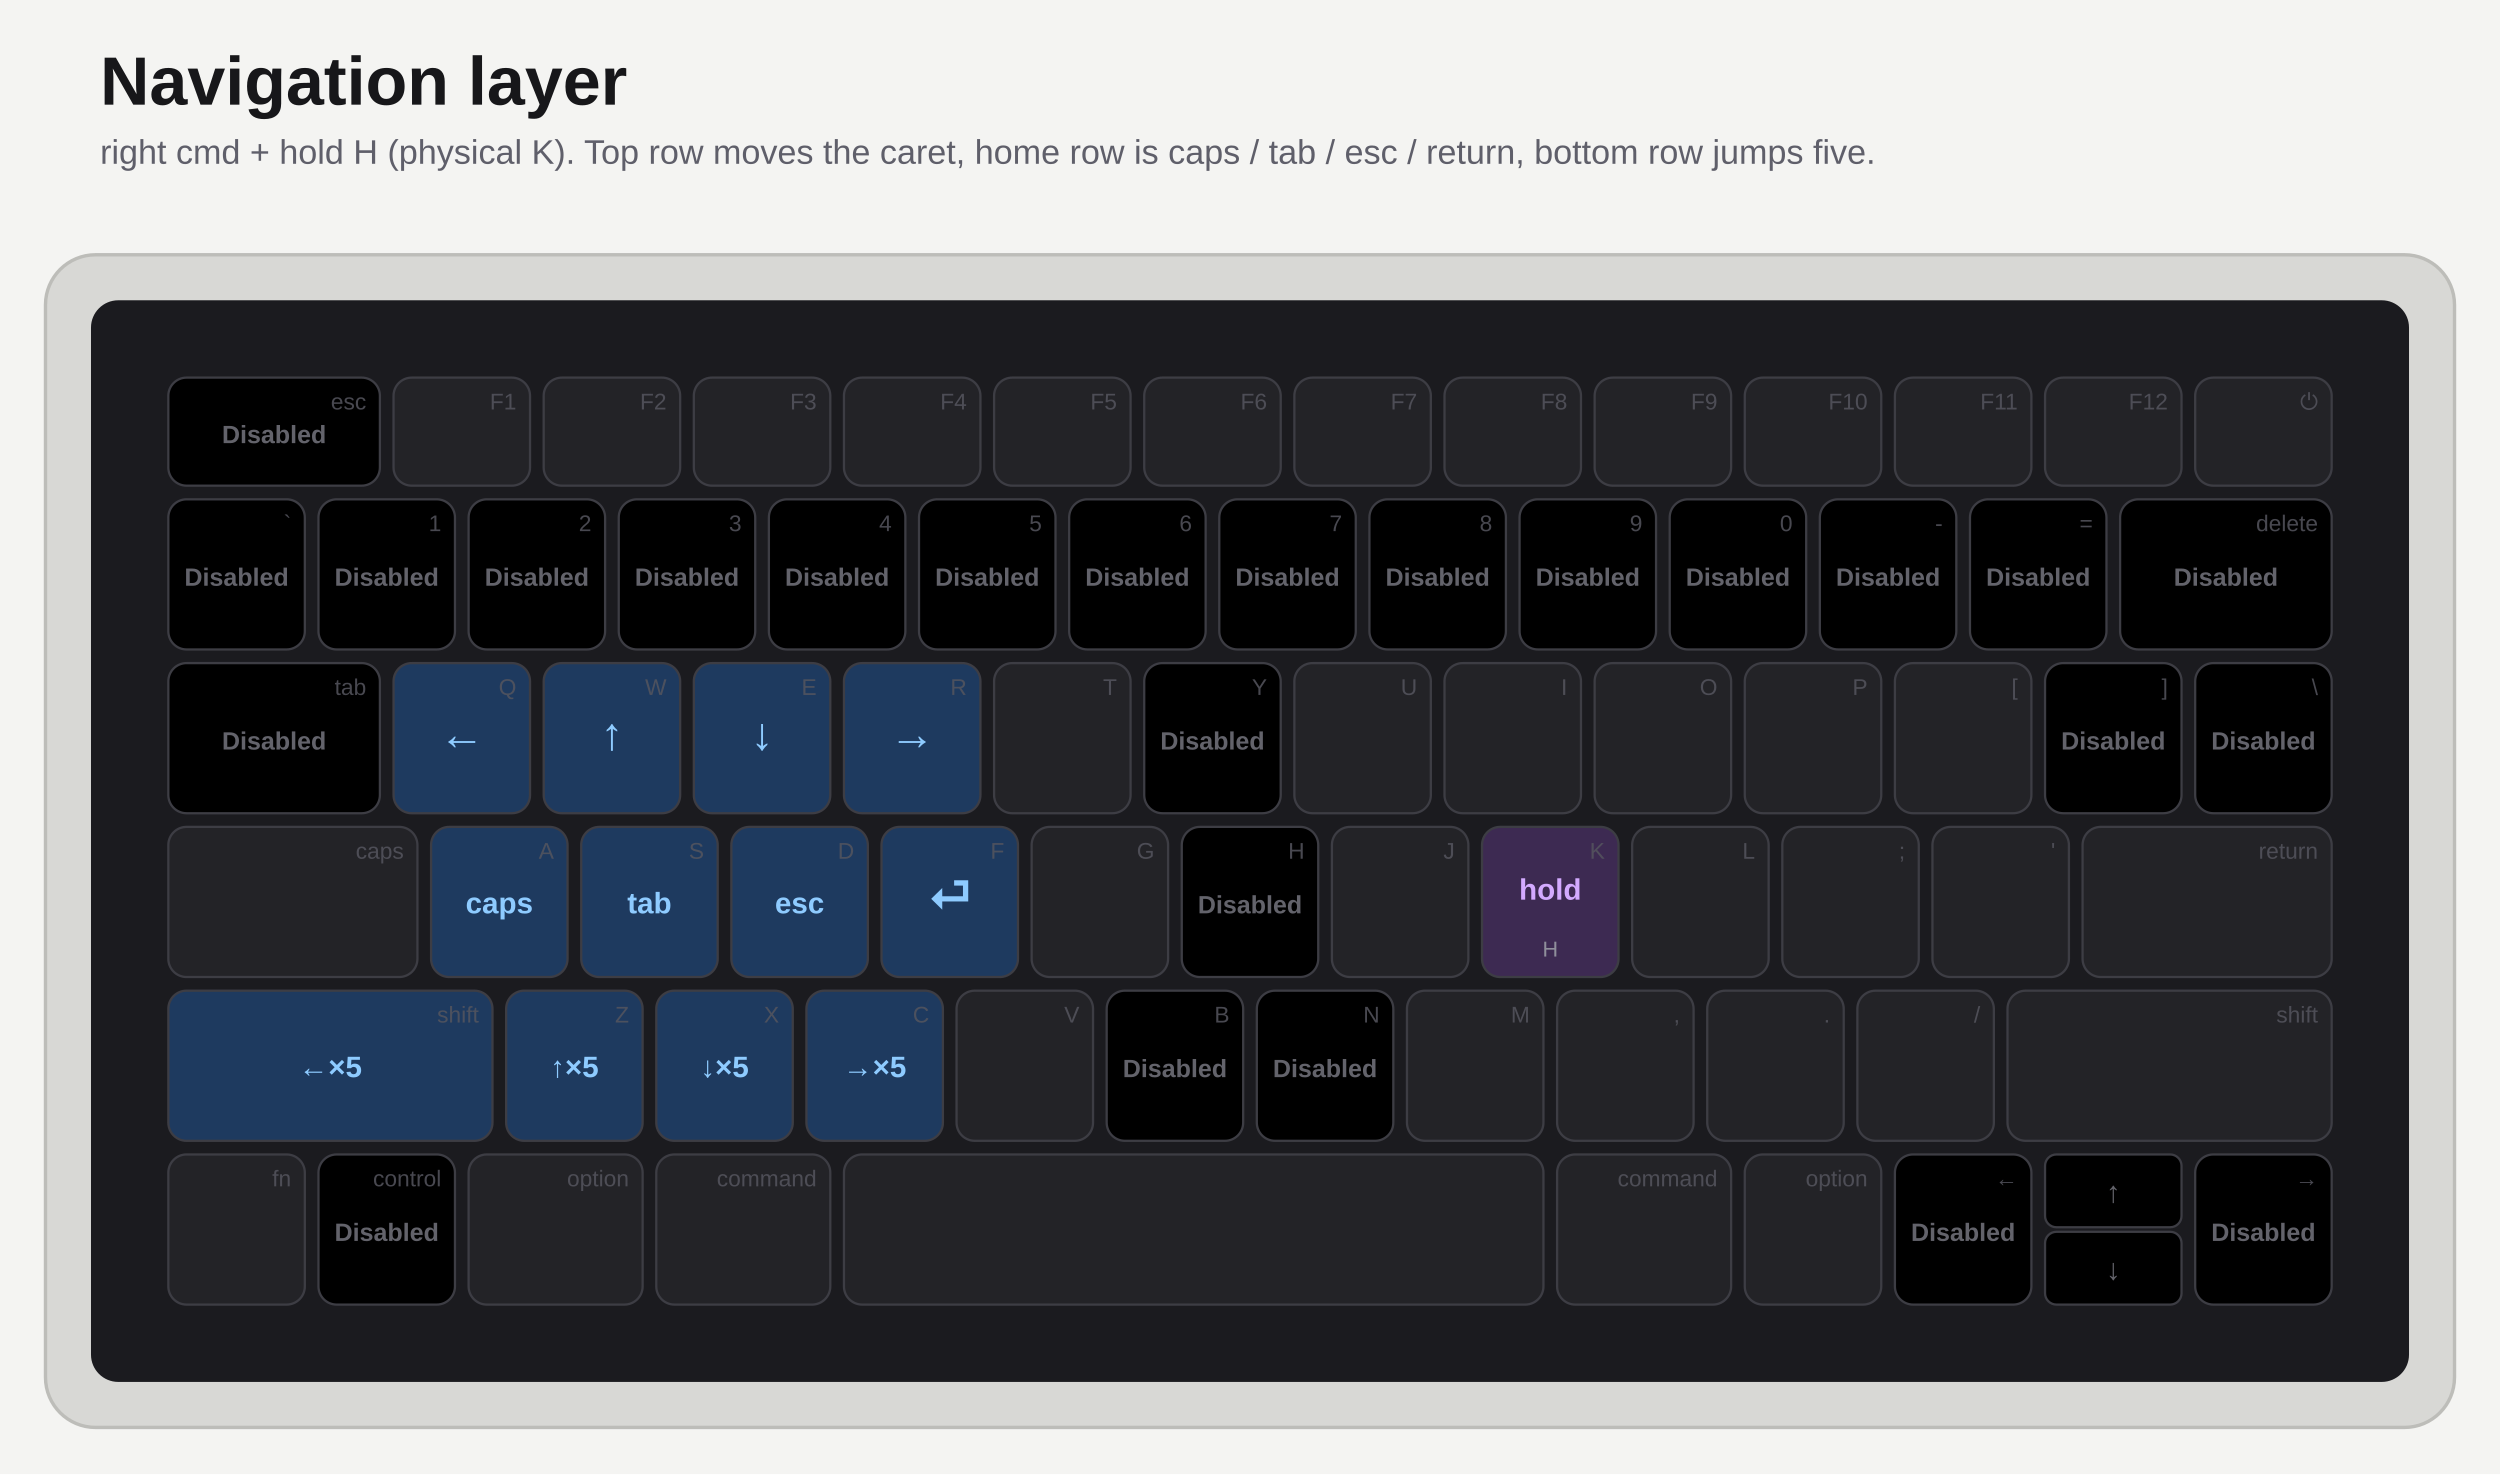
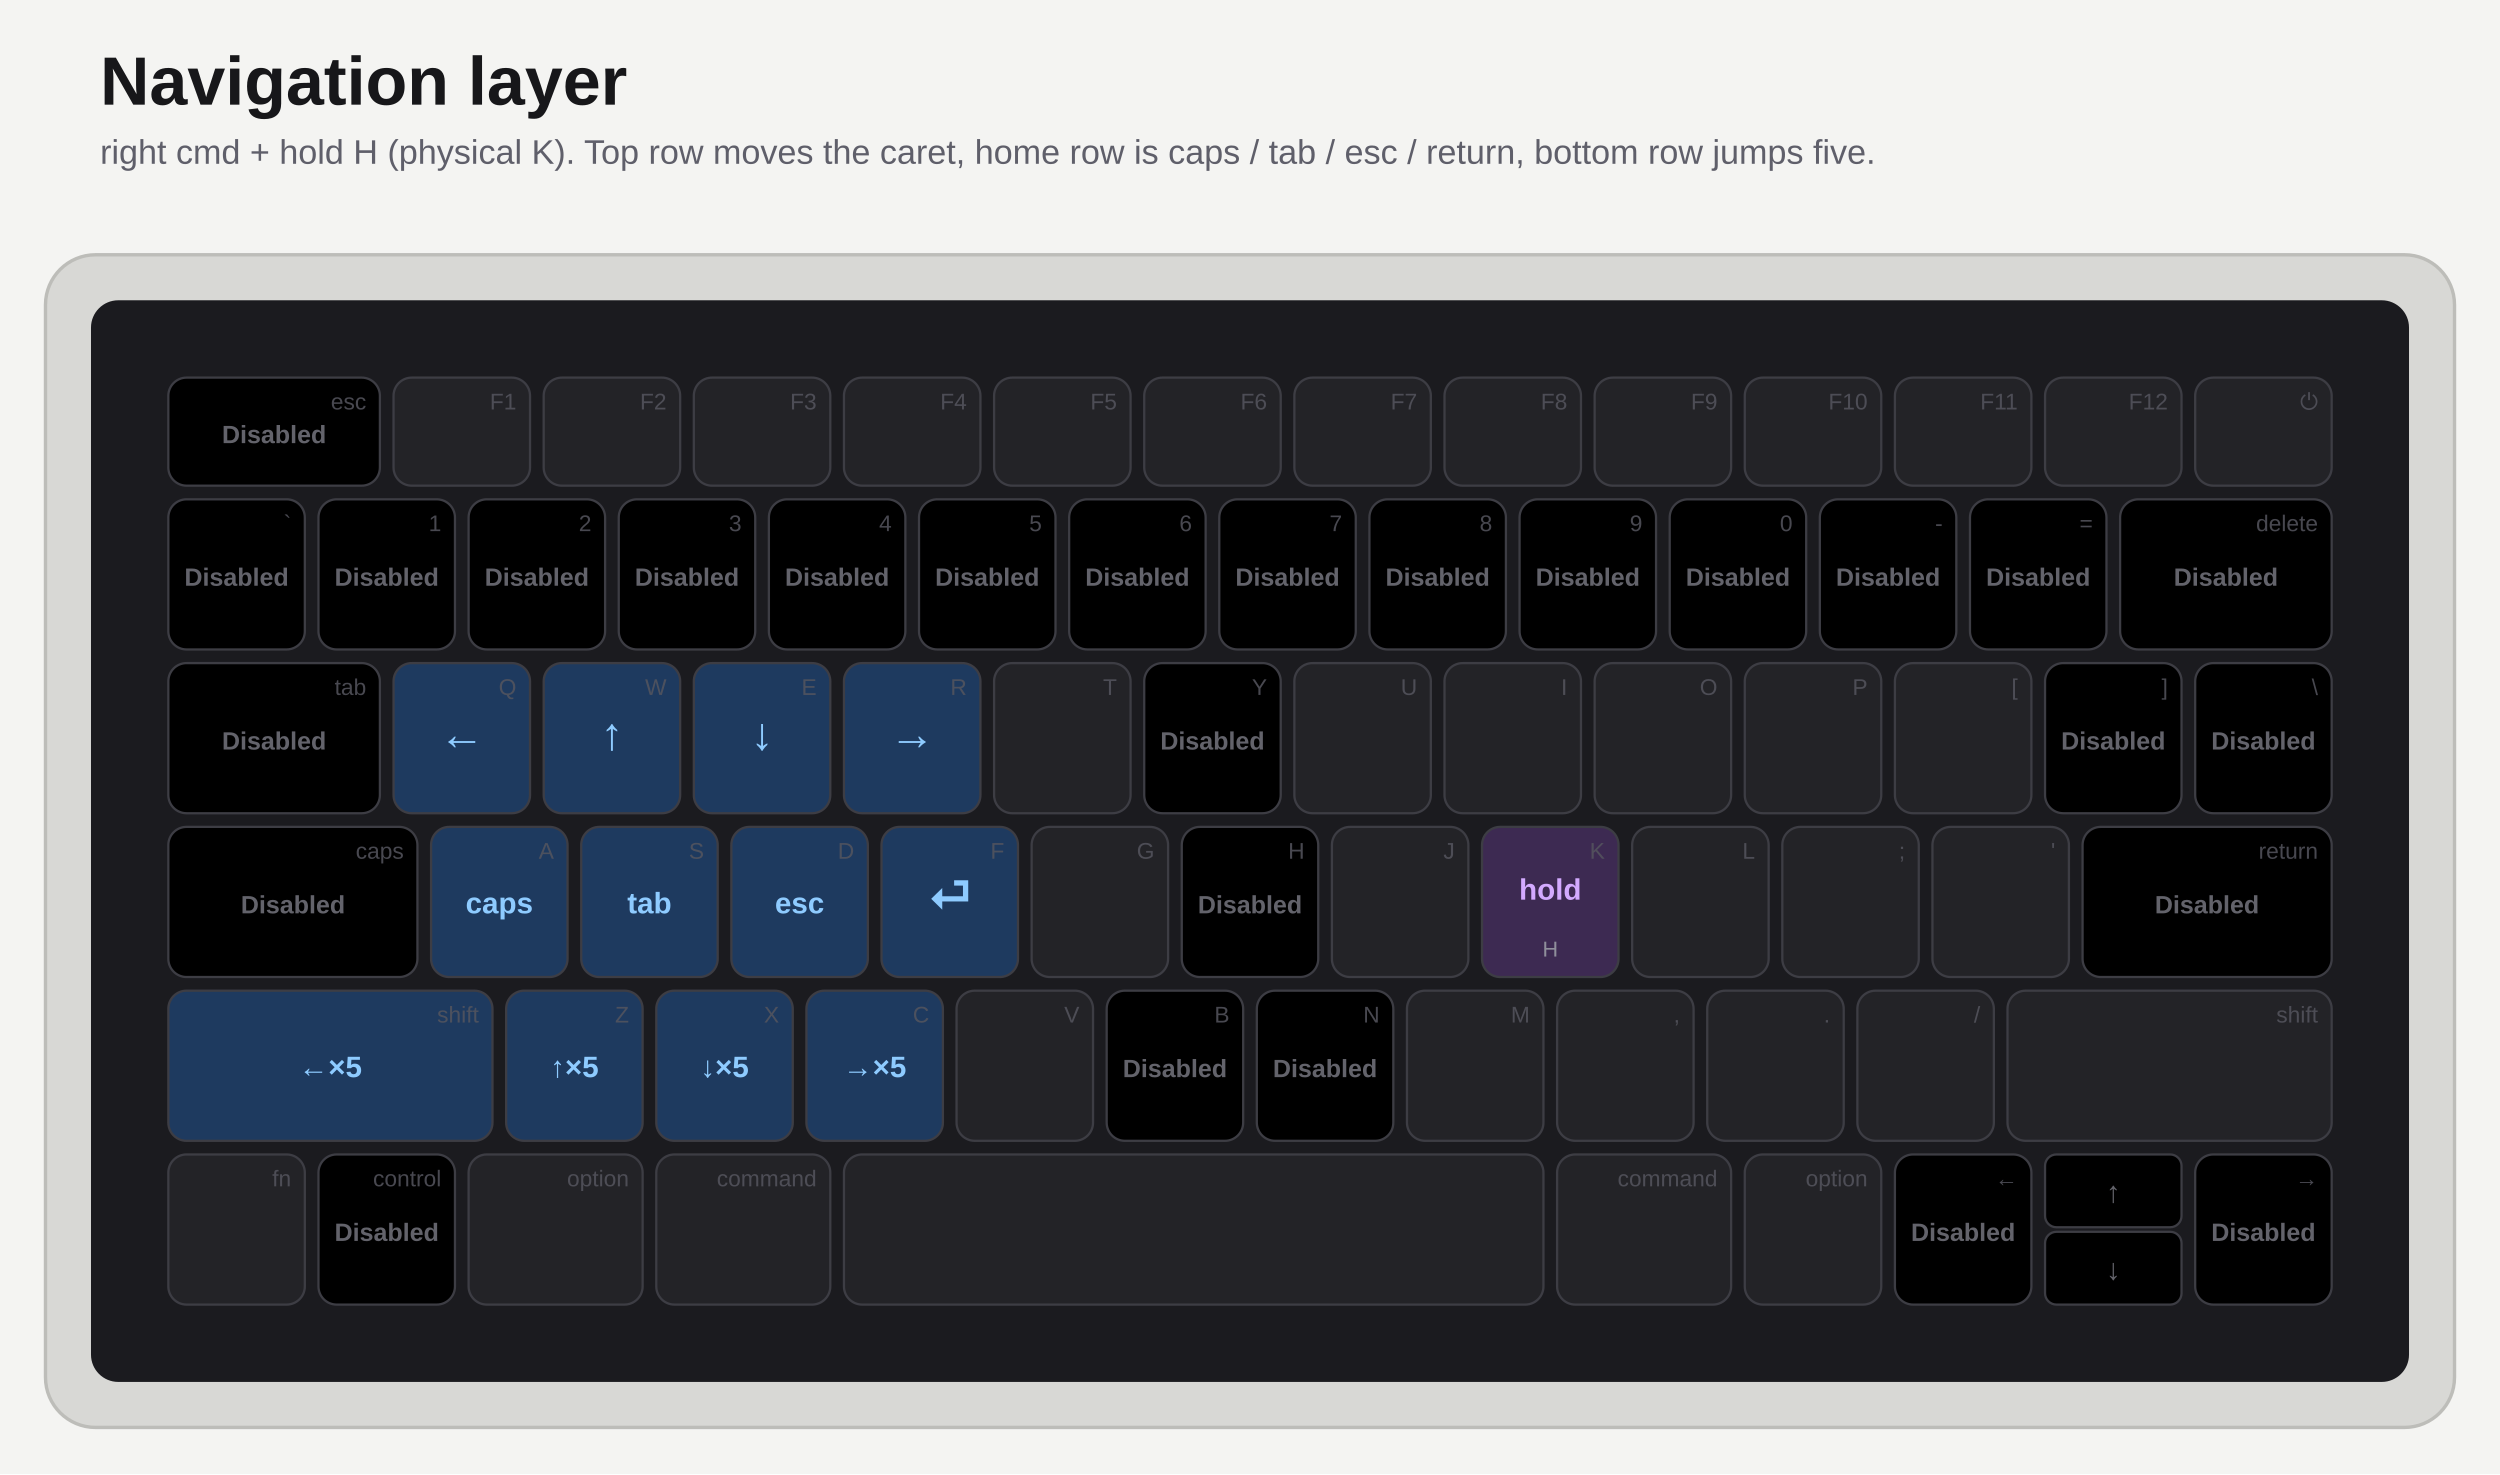
<svg xmlns="http://www.w3.org/2000/svg" width="1099" height="648" viewBox="0 0 1099 648" role="img" aria-label="Navigation layer layer of the splitmac">
  <rect width="1099" height="648" fill="#f4f4f2" />
  <text x="44.0" y="46.0" fill="#17171a" font-size="30" font-weight="700" text-anchor="start" opacity="1.0" font-family="-apple-system, BlinkMacSystemFont, 'SF Pro Text', 'Helvetica Neue', Arial, sans-serif">Navigation layer</text>
  <text x="44.0" y="72.0" fill="#5f5f6a" font-size="15" font-weight="400" text-anchor="start" opacity="1.0" font-family="-apple-system, BlinkMacSystemFont, 'SF Pro Text', 'Helvetica Neue', Arial, sans-serif">right cmd + hold H (physical K). Top row moves the caret, home row is caps / tab / esc / return, bottom row jumps five.</text>
  <rect x="20.0" y="112.0" width="1059.0" height="515.5" rx="22" fill="#d8d8d5" stroke="#bdbdb9" stroke-width="1.5" />
  <rect x="40.0" y="132.0" width="1019.0" height="475.5" rx="12" fill="#1b1b1f" />
  <rect x="74.0" y="166.0" width="93.0" height="47.5" rx="8" fill="#000000" stroke="#3d3d44" stroke-width="1" />
  <text x="161.0" y="180.0" fill="#55555e" font-size="10" font-weight="500" text-anchor="end" opacity="0.85" font-family="-apple-system, BlinkMacSystemFont, 'SF Pro Text', 'Helvetica Neue', Arial, sans-serif">esc</text>
  <text x="120.5" y="194.8" fill="#63636b" font-size="11" font-weight="600" text-anchor="middle" opacity="1.0" font-family="-apple-system, BlinkMacSystemFont, 'SF Pro Text', 'Helvetica Neue', Arial, sans-serif">Disabled</text>
  <rect x="173.0" y="166.0" width="60.0" height="47.5" rx="8" fill="#232327" stroke="#3d3d44" stroke-width="1" />
  <text x="227.0" y="180.0" fill="#55555e" font-size="10" font-weight="500" text-anchor="end" opacity="0.85" font-family="-apple-system, BlinkMacSystemFont, 'SF Pro Text', 'Helvetica Neue', Arial, sans-serif">F1</text>
  <rect x="239.0" y="166.0" width="60.0" height="47.5" rx="8" fill="#232327" stroke="#3d3d44" stroke-width="1" />
  <text x="293.0" y="180.0" fill="#55555e" font-size="10" font-weight="500" text-anchor="end" opacity="0.85" font-family="-apple-system, BlinkMacSystemFont, 'SF Pro Text', 'Helvetica Neue', Arial, sans-serif">F2</text>
  <rect x="305.0" y="166.0" width="60.0" height="47.5" rx="8" fill="#232327" stroke="#3d3d44" stroke-width="1" />
  <text x="359.0" y="180.0" fill="#55555e" font-size="10" font-weight="500" text-anchor="end" opacity="0.85" font-family="-apple-system, BlinkMacSystemFont, 'SF Pro Text', 'Helvetica Neue', Arial, sans-serif">F3</text>
  <rect x="371.0" y="166.0" width="60.0" height="47.5" rx="8" fill="#232327" stroke="#3d3d44" stroke-width="1" />
  <text x="425.0" y="180.0" fill="#55555e" font-size="10" font-weight="500" text-anchor="end" opacity="0.85" font-family="-apple-system, BlinkMacSystemFont, 'SF Pro Text', 'Helvetica Neue', Arial, sans-serif">F4</text>
  <rect x="437.0" y="166.0" width="60.0" height="47.5" rx="8" fill="#232327" stroke="#3d3d44" stroke-width="1" />
  <text x="491.0" y="180.0" fill="#55555e" font-size="10" font-weight="500" text-anchor="end" opacity="0.85" font-family="-apple-system, BlinkMacSystemFont, 'SF Pro Text', 'Helvetica Neue', Arial, sans-serif">F5</text>
  <rect x="503.0" y="166.0" width="60.0" height="47.5" rx="8" fill="#232327" stroke="#3d3d44" stroke-width="1" />
  <text x="557.0" y="180.0" fill="#55555e" font-size="10" font-weight="500" text-anchor="end" opacity="0.85" font-family="-apple-system, BlinkMacSystemFont, 'SF Pro Text', 'Helvetica Neue', Arial, sans-serif">F6</text>
  <rect x="569.0" y="166.0" width="60.0" height="47.5" rx="8" fill="#232327" stroke="#3d3d44" stroke-width="1" />
  <text x="623.0" y="180.0" fill="#55555e" font-size="10" font-weight="500" text-anchor="end" opacity="0.85" font-family="-apple-system, BlinkMacSystemFont, 'SF Pro Text', 'Helvetica Neue', Arial, sans-serif">F7</text>
  <rect x="635.0" y="166.0" width="60.0" height="47.5" rx="8" fill="#232327" stroke="#3d3d44" stroke-width="1" />
  <text x="689.0" y="180.0" fill="#55555e" font-size="10" font-weight="500" text-anchor="end" opacity="0.85" font-family="-apple-system, BlinkMacSystemFont, 'SF Pro Text', 'Helvetica Neue', Arial, sans-serif">F8</text>
  <rect x="701.0" y="166.0" width="60.0" height="47.5" rx="8" fill="#232327" stroke="#3d3d44" stroke-width="1" />
  <text x="755.0" y="180.0" fill="#55555e" font-size="10" font-weight="500" text-anchor="end" opacity="0.85" font-family="-apple-system, BlinkMacSystemFont, 'SF Pro Text', 'Helvetica Neue', Arial, sans-serif">F9</text>
  <rect x="767.0" y="166.0" width="60.0" height="47.5" rx="8" fill="#232327" stroke="#3d3d44" stroke-width="1" />
  <text x="821.0" y="180.0" fill="#55555e" font-size="10" font-weight="500" text-anchor="end" opacity="0.85" font-family="-apple-system, BlinkMacSystemFont, 'SF Pro Text', 'Helvetica Neue', Arial, sans-serif">F10</text>
  <rect x="833.0" y="166.0" width="60.0" height="47.5" rx="8" fill="#232327" stroke="#3d3d44" stroke-width="1" />
  <text x="887.0" y="180.0" fill="#55555e" font-size="10" font-weight="500" text-anchor="end" opacity="0.85" font-family="-apple-system, BlinkMacSystemFont, 'SF Pro Text', 'Helvetica Neue', Arial, sans-serif">F11</text>
  <rect x="899.0" y="166.0" width="60.0" height="47.5" rx="8" fill="#232327" stroke="#3d3d44" stroke-width="1" />
  <text x="953.0" y="180.0" fill="#55555e" font-size="10" font-weight="500" text-anchor="end" opacity="0.85" font-family="-apple-system, BlinkMacSystemFont, 'SF Pro Text', 'Helvetica Neue', Arial, sans-serif">F12</text>
  <rect x="965.0" y="166.0" width="60.0" height="47.5" rx="8" fill="#232327" stroke="#3d3d44" stroke-width="1" />
  <text x="1019.0" y="180.0" fill="#55555e" font-size="10" font-weight="500" text-anchor="end" opacity="0.85" font-family="-apple-system, BlinkMacSystemFont, 'SF Pro Text', 'Helvetica Neue', Arial, sans-serif">⏻</text>
  <rect x="74.0" y="219.5" width="60.0" height="66.0" rx="8" fill="#000000" stroke="#3d3d44" stroke-width="1" />
  <text x="128.0" y="233.5" fill="#55555e" font-size="10" font-weight="500" text-anchor="end" opacity="0.85" font-family="-apple-system, BlinkMacSystemFont, 'SF Pro Text', 'Helvetica Neue', Arial, sans-serif">`</text>
  <text x="104.0" y="257.5" fill="#63636b" font-size="11" font-weight="600" text-anchor="middle" opacity="1.0" font-family="-apple-system, BlinkMacSystemFont, 'SF Pro Text', 'Helvetica Neue', Arial, sans-serif">Disabled</text>
  <rect x="140.0" y="219.5" width="60.0" height="66.0" rx="8" fill="#000000" stroke="#3d3d44" stroke-width="1" />
  <text x="194.0" y="233.5" fill="#55555e" font-size="10" font-weight="500" text-anchor="end" opacity="0.85" font-family="-apple-system, BlinkMacSystemFont, 'SF Pro Text', 'Helvetica Neue', Arial, sans-serif">1</text>
  <text x="170.0" y="257.5" fill="#63636b" font-size="11" font-weight="600" text-anchor="middle" opacity="1.0" font-family="-apple-system, BlinkMacSystemFont, 'SF Pro Text', 'Helvetica Neue', Arial, sans-serif">Disabled</text>
  <rect x="206.0" y="219.5" width="60.0" height="66.0" rx="8" fill="#000000" stroke="#3d3d44" stroke-width="1" />
  <text x="260.0" y="233.5" fill="#55555e" font-size="10" font-weight="500" text-anchor="end" opacity="0.85" font-family="-apple-system, BlinkMacSystemFont, 'SF Pro Text', 'Helvetica Neue', Arial, sans-serif">2</text>
  <text x="236.0" y="257.5" fill="#63636b" font-size="11" font-weight="600" text-anchor="middle" opacity="1.0" font-family="-apple-system, BlinkMacSystemFont, 'SF Pro Text', 'Helvetica Neue', Arial, sans-serif">Disabled</text>
  <rect x="272.0" y="219.5" width="60.0" height="66.0" rx="8" fill="#000000" stroke="#3d3d44" stroke-width="1" />
  <text x="326.0" y="233.5" fill="#55555e" font-size="10" font-weight="500" text-anchor="end" opacity="0.85" font-family="-apple-system, BlinkMacSystemFont, 'SF Pro Text', 'Helvetica Neue', Arial, sans-serif">3</text>
  <text x="302.0" y="257.5" fill="#63636b" font-size="11" font-weight="600" text-anchor="middle" opacity="1.0" font-family="-apple-system, BlinkMacSystemFont, 'SF Pro Text', 'Helvetica Neue', Arial, sans-serif">Disabled</text>
  <rect x="338.0" y="219.5" width="60.0" height="66.0" rx="8" fill="#000000" stroke="#3d3d44" stroke-width="1" />
  <text x="392.0" y="233.5" fill="#55555e" font-size="10" font-weight="500" text-anchor="end" opacity="0.85" font-family="-apple-system, BlinkMacSystemFont, 'SF Pro Text', 'Helvetica Neue', Arial, sans-serif">4</text>
  <text x="368.0" y="257.5" fill="#63636b" font-size="11" font-weight="600" text-anchor="middle" opacity="1.0" font-family="-apple-system, BlinkMacSystemFont, 'SF Pro Text', 'Helvetica Neue', Arial, sans-serif">Disabled</text>
  <rect x="404.0" y="219.5" width="60.0" height="66.0" rx="8" fill="#000000" stroke="#3d3d44" stroke-width="1" />
  <text x="458.0" y="233.5" fill="#55555e" font-size="10" font-weight="500" text-anchor="end" opacity="0.85" font-family="-apple-system, BlinkMacSystemFont, 'SF Pro Text', 'Helvetica Neue', Arial, sans-serif">5</text>
  <text x="434.0" y="257.5" fill="#63636b" font-size="11" font-weight="600" text-anchor="middle" opacity="1.0" font-family="-apple-system, BlinkMacSystemFont, 'SF Pro Text', 'Helvetica Neue', Arial, sans-serif">Disabled</text>
  <rect x="470.0" y="219.5" width="60.0" height="66.0" rx="8" fill="#000000" stroke="#3d3d44" stroke-width="1" />
  <text x="524.0" y="233.5" fill="#55555e" font-size="10" font-weight="500" text-anchor="end" opacity="0.85" font-family="-apple-system, BlinkMacSystemFont, 'SF Pro Text', 'Helvetica Neue', Arial, sans-serif">6</text>
  <text x="500.0" y="257.5" fill="#63636b" font-size="11" font-weight="600" text-anchor="middle" opacity="1.0" font-family="-apple-system, BlinkMacSystemFont, 'SF Pro Text', 'Helvetica Neue', Arial, sans-serif">Disabled</text>
  <rect x="536.0" y="219.5" width="60.0" height="66.0" rx="8" fill="#000000" stroke="#3d3d44" stroke-width="1" />
  <text x="590.0" y="233.5" fill="#55555e" font-size="10" font-weight="500" text-anchor="end" opacity="0.85" font-family="-apple-system, BlinkMacSystemFont, 'SF Pro Text', 'Helvetica Neue', Arial, sans-serif">7</text>
  <text x="566.0" y="257.5" fill="#63636b" font-size="11" font-weight="600" text-anchor="middle" opacity="1.0" font-family="-apple-system, BlinkMacSystemFont, 'SF Pro Text', 'Helvetica Neue', Arial, sans-serif">Disabled</text>
  <rect x="602.0" y="219.5" width="60.0" height="66.0" rx="8" fill="#000000" stroke="#3d3d44" stroke-width="1" />
  <text x="656.0" y="233.5" fill="#55555e" font-size="10" font-weight="500" text-anchor="end" opacity="0.85" font-family="-apple-system, BlinkMacSystemFont, 'SF Pro Text', 'Helvetica Neue', Arial, sans-serif">8</text>
  <text x="632.0" y="257.5" fill="#63636b" font-size="11" font-weight="600" text-anchor="middle" opacity="1.0" font-family="-apple-system, BlinkMacSystemFont, 'SF Pro Text', 'Helvetica Neue', Arial, sans-serif">Disabled</text>
  <rect x="668.0" y="219.5" width="60.0" height="66.0" rx="8" fill="#000000" stroke="#3d3d44" stroke-width="1" />
  <text x="722.0" y="233.5" fill="#55555e" font-size="10" font-weight="500" text-anchor="end" opacity="0.85" font-family="-apple-system, BlinkMacSystemFont, 'SF Pro Text', 'Helvetica Neue', Arial, sans-serif">9</text>
  <text x="698.0" y="257.5" fill="#63636b" font-size="11" font-weight="600" text-anchor="middle" opacity="1.0" font-family="-apple-system, BlinkMacSystemFont, 'SF Pro Text', 'Helvetica Neue', Arial, sans-serif">Disabled</text>
  <rect x="734.0" y="219.5" width="60.0" height="66.0" rx="8" fill="#000000" stroke="#3d3d44" stroke-width="1" />
  <text x="788.0" y="233.5" fill="#55555e" font-size="10" font-weight="500" text-anchor="end" opacity="0.85" font-family="-apple-system, BlinkMacSystemFont, 'SF Pro Text', 'Helvetica Neue', Arial, sans-serif">0</text>
  <text x="764.0" y="257.5" fill="#63636b" font-size="11" font-weight="600" text-anchor="middle" opacity="1.0" font-family="-apple-system, BlinkMacSystemFont, 'SF Pro Text', 'Helvetica Neue', Arial, sans-serif">Disabled</text>
  <rect x="800.0" y="219.5" width="60.0" height="66.0" rx="8" fill="#000000" stroke="#3d3d44" stroke-width="1" />
  <text x="854.0" y="233.5" fill="#55555e" font-size="10" font-weight="500" text-anchor="end" opacity="0.85" font-family="-apple-system, BlinkMacSystemFont, 'SF Pro Text', 'Helvetica Neue', Arial, sans-serif">-</text>
  <text x="830.0" y="257.5" fill="#63636b" font-size="11" font-weight="600" text-anchor="middle" opacity="1.0" font-family="-apple-system, BlinkMacSystemFont, 'SF Pro Text', 'Helvetica Neue', Arial, sans-serif">Disabled</text>
  <rect x="866.0" y="219.5" width="60.0" height="66.0" rx="8" fill="#000000" stroke="#3d3d44" stroke-width="1" />
  <text x="920.0" y="233.5" fill="#55555e" font-size="10" font-weight="500" text-anchor="end" opacity="0.85" font-family="-apple-system, BlinkMacSystemFont, 'SF Pro Text', 'Helvetica Neue', Arial, sans-serif">=</text>
  <text x="896.0" y="257.5" fill="#63636b" font-size="11" font-weight="600" text-anchor="middle" opacity="1.0" font-family="-apple-system, BlinkMacSystemFont, 'SF Pro Text', 'Helvetica Neue', Arial, sans-serif">Disabled</text>
  <rect x="932.0" y="219.5" width="93.0" height="66.0" rx="8" fill="#000000" stroke="#3d3d44" stroke-width="1" />
  <text x="1019.0" y="233.5" fill="#55555e" font-size="10" font-weight="500" text-anchor="end" opacity="0.85" font-family="-apple-system, BlinkMacSystemFont, 'SF Pro Text', 'Helvetica Neue', Arial, sans-serif">delete</text>
  <text x="978.5" y="257.5" fill="#63636b" font-size="11" font-weight="600" text-anchor="middle" opacity="1.0" font-family="-apple-system, BlinkMacSystemFont, 'SF Pro Text', 'Helvetica Neue', Arial, sans-serif">Disabled</text>
  <rect x="74.0" y="291.5" width="93.0" height="66.0" rx="8" fill="#000000" stroke="#3d3d44" stroke-width="1" />
  <text x="161.0" y="305.5" fill="#55555e" font-size="10" font-weight="500" text-anchor="end" opacity="0.85" font-family="-apple-system, BlinkMacSystemFont, 'SF Pro Text', 'Helvetica Neue', Arial, sans-serif">tab</text>
  <text x="120.5" y="329.5" fill="#63636b" font-size="11" font-weight="600" text-anchor="middle" opacity="1.0" font-family="-apple-system, BlinkMacSystemFont, 'SF Pro Text', 'Helvetica Neue', Arial, sans-serif">Disabled</text>
  <rect x="173.0" y="291.5" width="60.0" height="66.0" rx="8" fill="#1e3a5f" stroke="#3d3d44" stroke-width="1" />
  <text x="227.0" y="305.5" fill="#55555e" font-size="10" font-weight="500" text-anchor="end" opacity="0.85" font-family="-apple-system, BlinkMacSystemFont, 'SF Pro Text', 'Helvetica Neue', Arial, sans-serif">Q</text>
  <text x="203.0" y="329.5" fill="#8ecbff" font-size="20" font-weight="700" text-anchor="middle" opacity="1.0" font-family="-apple-system, BlinkMacSystemFont, 'SF Pro Text', 'Helvetica Neue', Arial, sans-serif">←</text>
  <rect x="239.0" y="291.5" width="60.0" height="66.0" rx="8" fill="#1e3a5f" stroke="#3d3d44" stroke-width="1" />
  <text x="293.0" y="305.5" fill="#55555e" font-size="10" font-weight="500" text-anchor="end" opacity="0.85" font-family="-apple-system, BlinkMacSystemFont, 'SF Pro Text', 'Helvetica Neue', Arial, sans-serif">W</text>
  <text x="269.0" y="329.5" fill="#8ecbff" font-size="20" font-weight="700" text-anchor="middle" opacity="1.0" font-family="-apple-system, BlinkMacSystemFont, 'SF Pro Text', 'Helvetica Neue', Arial, sans-serif">↑</text>
  <rect x="305.0" y="291.5" width="60.0" height="66.0" rx="8" fill="#1e3a5f" stroke="#3d3d44" stroke-width="1" />
  <text x="359.0" y="305.5" fill="#55555e" font-size="10" font-weight="500" text-anchor="end" opacity="0.85" font-family="-apple-system, BlinkMacSystemFont, 'SF Pro Text', 'Helvetica Neue', Arial, sans-serif">E</text>
  <text x="335.0" y="329.5" fill="#8ecbff" font-size="20" font-weight="700" text-anchor="middle" opacity="1.0" font-family="-apple-system, BlinkMacSystemFont, 'SF Pro Text', 'Helvetica Neue', Arial, sans-serif">↓</text>
  <rect x="371.0" y="291.5" width="60.0" height="66.0" rx="8" fill="#1e3a5f" stroke="#3d3d44" stroke-width="1" />
  <text x="425.0" y="305.5" fill="#55555e" font-size="10" font-weight="500" text-anchor="end" opacity="0.85" font-family="-apple-system, BlinkMacSystemFont, 'SF Pro Text', 'Helvetica Neue', Arial, sans-serif">R</text>
  <text x="401.0" y="329.5" fill="#8ecbff" font-size="20" font-weight="700" text-anchor="middle" opacity="1.0" font-family="-apple-system, BlinkMacSystemFont, 'SF Pro Text', 'Helvetica Neue', Arial, sans-serif">→</text>
  <rect x="437.0" y="291.5" width="60.0" height="66.0" rx="8" fill="#232327" stroke="#3d3d44" stroke-width="1" />
  <text x="491.0" y="305.5" fill="#55555e" font-size="10" font-weight="500" text-anchor="end" opacity="0.85" font-family="-apple-system, BlinkMacSystemFont, 'SF Pro Text', 'Helvetica Neue', Arial, sans-serif">T</text>
  <rect x="503.0" y="291.5" width="60.0" height="66.0" rx="8" fill="#000000" stroke="#3d3d44" stroke-width="1" />
  <text x="557.0" y="305.5" fill="#55555e" font-size="10" font-weight="500" text-anchor="end" opacity="0.85" font-family="-apple-system, BlinkMacSystemFont, 'SF Pro Text', 'Helvetica Neue', Arial, sans-serif">Y</text>
  <text x="533.0" y="329.5" fill="#63636b" font-size="11" font-weight="600" text-anchor="middle" opacity="1.0" font-family="-apple-system, BlinkMacSystemFont, 'SF Pro Text', 'Helvetica Neue', Arial, sans-serif">Disabled</text>
  <rect x="569.0" y="291.5" width="60.0" height="66.0" rx="8" fill="#232327" stroke="#3d3d44" stroke-width="1" />
  <text x="623.0" y="305.5" fill="#55555e" font-size="10" font-weight="500" text-anchor="end" opacity="0.85" font-family="-apple-system, BlinkMacSystemFont, 'SF Pro Text', 'Helvetica Neue', Arial, sans-serif">U</text>
  <rect x="635.0" y="291.5" width="60.0" height="66.0" rx="8" fill="#232327" stroke="#3d3d44" stroke-width="1" />
  <text x="689.0" y="305.5" fill="#55555e" font-size="10" font-weight="500" text-anchor="end" opacity="0.85" font-family="-apple-system, BlinkMacSystemFont, 'SF Pro Text', 'Helvetica Neue', Arial, sans-serif">I</text>
  <rect x="701.0" y="291.5" width="60.0" height="66.0" rx="8" fill="#232327" stroke="#3d3d44" stroke-width="1" />
  <text x="755.0" y="305.5" fill="#55555e" font-size="10" font-weight="500" text-anchor="end" opacity="0.85" font-family="-apple-system, BlinkMacSystemFont, 'SF Pro Text', 'Helvetica Neue', Arial, sans-serif">O</text>
  <rect x="767.0" y="291.5" width="60.0" height="66.0" rx="8" fill="#232327" stroke="#3d3d44" stroke-width="1" />
  <text x="821.0" y="305.5" fill="#55555e" font-size="10" font-weight="500" text-anchor="end" opacity="0.85" font-family="-apple-system, BlinkMacSystemFont, 'SF Pro Text', 'Helvetica Neue', Arial, sans-serif">P</text>
  <rect x="833.0" y="291.5" width="60.0" height="66.0" rx="8" fill="#232327" stroke="#3d3d44" stroke-width="1" />
  <text x="887.0" y="305.5" fill="#55555e" font-size="10" font-weight="500" text-anchor="end" opacity="0.85" font-family="-apple-system, BlinkMacSystemFont, 'SF Pro Text', 'Helvetica Neue', Arial, sans-serif">[</text>
  <rect x="899.0" y="291.5" width="60.0" height="66.0" rx="8" fill="#000000" stroke="#3d3d44" stroke-width="1" />
  <text x="953.0" y="305.5" fill="#55555e" font-size="10" font-weight="500" text-anchor="end" opacity="0.85" font-family="-apple-system, BlinkMacSystemFont, 'SF Pro Text', 'Helvetica Neue', Arial, sans-serif">]</text>
  <text x="929.0" y="329.5" fill="#63636b" font-size="11" font-weight="600" text-anchor="middle" opacity="1.0" font-family="-apple-system, BlinkMacSystemFont, 'SF Pro Text', 'Helvetica Neue', Arial, sans-serif">Disabled</text>
  <rect x="965.0" y="291.5" width="60.0" height="66.0" rx="8" fill="#000000" stroke="#3d3d44" stroke-width="1" />
  <text x="1019.0" y="305.5" fill="#55555e" font-size="10" font-weight="500" text-anchor="end" opacity="0.85" font-family="-apple-system, BlinkMacSystemFont, 'SF Pro Text', 'Helvetica Neue', Arial, sans-serif">\</text>
  <text x="995.0" y="329.5" fill="#63636b" font-size="11" font-weight="600" text-anchor="middle" opacity="1.0" font-family="-apple-system, BlinkMacSystemFont, 'SF Pro Text', 'Helvetica Neue', Arial, sans-serif">Disabled</text>
-   <rect x="74.0" y="363.5" width="109.5" height="66.0" rx="8" fill="#232327" stroke="#3d3d44" stroke-width="1" />
+   <rect x="74.0" y="363.5" width="109.5" height="66.0" rx="8" fill="#000000" stroke="#3d3d44" stroke-width="1" />
  <text x="177.5" y="377.5" fill="#55555e" font-size="10" font-weight="500" text-anchor="end" opacity="0.85" font-family="-apple-system, BlinkMacSystemFont, 'SF Pro Text', 'Helvetica Neue', Arial, sans-serif">caps</text>
+   <text x="128.8" y="401.5" fill="#63636b" font-size="11" font-weight="600" text-anchor="middle" opacity="1.0" font-family="-apple-system, BlinkMacSystemFont, 'SF Pro Text', 'Helvetica Neue', Arial, sans-serif">Disabled</text>
  <rect x="189.5" y="363.5" width="60.0" height="66.0" rx="8" fill="#1e3a5f" stroke="#3d3d44" stroke-width="1" />
  <text x="243.5" y="377.5" fill="#55555e" font-size="10" font-weight="500" text-anchor="end" opacity="0.85" font-family="-apple-system, BlinkMacSystemFont, 'SF Pro Text', 'Helvetica Neue', Arial, sans-serif">A</text>
  <text x="219.5" y="401.5" fill="#8ecbff" font-size="13" font-weight="600" text-anchor="middle" opacity="1.0" font-family="-apple-system, BlinkMacSystemFont, 'SF Pro Text', 'Helvetica Neue', Arial, sans-serif">caps</text>
  <rect x="255.5" y="363.5" width="60.0" height="66.0" rx="8" fill="#1e3a5f" stroke="#3d3d44" stroke-width="1" />
  <text x="309.5" y="377.5" fill="#55555e" font-size="10" font-weight="500" text-anchor="end" opacity="0.85" font-family="-apple-system, BlinkMacSystemFont, 'SF Pro Text', 'Helvetica Neue', Arial, sans-serif">S</text>
  <text x="285.5" y="401.5" fill="#8ecbff" font-size="13" font-weight="600" text-anchor="middle" opacity="1.0" font-family="-apple-system, BlinkMacSystemFont, 'SF Pro Text', 'Helvetica Neue', Arial, sans-serif">tab</text>
  <rect x="321.5" y="363.5" width="60.0" height="66.0" rx="8" fill="#1e3a5f" stroke="#3d3d44" stroke-width="1" />
  <text x="375.5" y="377.5" fill="#55555e" font-size="10" font-weight="500" text-anchor="end" opacity="0.85" font-family="-apple-system, BlinkMacSystemFont, 'SF Pro Text', 'Helvetica Neue', Arial, sans-serif">D</text>
  <text x="351.5" y="401.5" fill="#8ecbff" font-size="13" font-weight="600" text-anchor="middle" opacity="1.0" font-family="-apple-system, BlinkMacSystemFont, 'SF Pro Text', 'Helvetica Neue', Arial, sans-serif">esc</text>
  <rect x="387.5" y="363.5" width="60.0" height="66.0" rx="8" fill="#1e3a5f" stroke="#3d3d44" stroke-width="1" />
  <text x="441.5" y="377.5" fill="#55555e" font-size="10" font-weight="500" text-anchor="end" opacity="0.85" font-family="-apple-system, BlinkMacSystemFont, 'SF Pro Text', 'Helvetica Neue', Arial, sans-serif">F</text>
  <text x="417.5" y="401.5" fill="#8ecbff" font-size="20" font-weight="700" text-anchor="middle" opacity="1.0" font-family="-apple-system, BlinkMacSystemFont, 'SF Pro Text', 'Helvetica Neue', Arial, sans-serif">⏎</text>
  <rect x="453.5" y="363.5" width="60.0" height="66.0" rx="8" fill="#232327" stroke="#3d3d44" stroke-width="1" />
  <text x="507.5" y="377.5" fill="#55555e" font-size="10" font-weight="500" text-anchor="end" opacity="0.85" font-family="-apple-system, BlinkMacSystemFont, 'SF Pro Text', 'Helvetica Neue', Arial, sans-serif">G</text>
  <rect x="519.5" y="363.5" width="60.0" height="66.0" rx="8" fill="#000000" stroke="#3d3d44" stroke-width="1" />
  <text x="573.5" y="377.5" fill="#55555e" font-size="10" font-weight="500" text-anchor="end" opacity="0.85" font-family="-apple-system, BlinkMacSystemFont, 'SF Pro Text', 'Helvetica Neue', Arial, sans-serif">H</text>
  <text x="549.5" y="401.5" fill="#63636b" font-size="11" font-weight="600" text-anchor="middle" opacity="1.0" font-family="-apple-system, BlinkMacSystemFont, 'SF Pro Text', 'Helvetica Neue', Arial, sans-serif">Disabled</text>
  <rect x="585.5" y="363.5" width="60.0" height="66.0" rx="8" fill="#232327" stroke="#3d3d44" stroke-width="1" />
  <text x="639.5" y="377.5" fill="#55555e" font-size="10" font-weight="500" text-anchor="end" opacity="0.85" font-family="-apple-system, BlinkMacSystemFont, 'SF Pro Text', 'Helvetica Neue', Arial, sans-serif">J</text>
  <rect x="651.5" y="363.5" width="60.0" height="66.0" rx="8" fill="#3d2a52" stroke="#3d3d44" stroke-width="1" />
  <text x="705.5" y="377.5" fill="#55555e" font-size="10" font-weight="500" text-anchor="end" opacity="0.85" font-family="-apple-system, BlinkMacSystemFont, 'SF Pro Text', 'Helvetica Neue', Arial, sans-serif">K</text>
  <text x="681.5" y="395.5" fill="#d3aaff" font-size="13" font-weight="600" text-anchor="middle" opacity="1.0" font-family="-apple-system, BlinkMacSystemFont, 'SF Pro Text', 'Helvetica Neue', Arial, sans-serif">hold</text>
  <text x="681.5" y="420.5" fill="#8f8f9b" font-size="9.5" font-weight="500" text-anchor="middle" opacity="1.0" font-family="-apple-system, BlinkMacSystemFont, 'SF Pro Text', 'Helvetica Neue', Arial, sans-serif">H</text>
  <rect x="717.5" y="363.5" width="60.0" height="66.0" rx="8" fill="#232327" stroke="#3d3d44" stroke-width="1" />
  <text x="771.5" y="377.5" fill="#55555e" font-size="10" font-weight="500" text-anchor="end" opacity="0.85" font-family="-apple-system, BlinkMacSystemFont, 'SF Pro Text', 'Helvetica Neue', Arial, sans-serif">L</text>
  <rect x="783.5" y="363.5" width="60.0" height="66.0" rx="8" fill="#232327" stroke="#3d3d44" stroke-width="1" />
  <text x="837.5" y="377.5" fill="#55555e" font-size="10" font-weight="500" text-anchor="end" opacity="0.85" font-family="-apple-system, BlinkMacSystemFont, 'SF Pro Text', 'Helvetica Neue', Arial, sans-serif">;</text>
  <rect x="849.5" y="363.5" width="60.0" height="66.0" rx="8" fill="#232327" stroke="#3d3d44" stroke-width="1" />
  <text x="903.5" y="377.5" fill="#55555e" font-size="10" font-weight="500" text-anchor="end" opacity="0.85" font-family="-apple-system, BlinkMacSystemFont, 'SF Pro Text', 'Helvetica Neue', Arial, sans-serif">'</text>
-   <rect x="915.5" y="363.5" width="109.5" height="66.0" rx="8" fill="#232327" stroke="#3d3d44" stroke-width="1" />
+   <rect x="915.5" y="363.5" width="109.5" height="66.0" rx="8" fill="#000000" stroke="#3d3d44" stroke-width="1" />
  <text x="1019.0" y="377.5" fill="#55555e" font-size="10" font-weight="500" text-anchor="end" opacity="0.85" font-family="-apple-system, BlinkMacSystemFont, 'SF Pro Text', 'Helvetica Neue', Arial, sans-serif">return</text>
+   <text x="970.2" y="401.5" fill="#63636b" font-size="11" font-weight="600" text-anchor="middle" opacity="1.0" font-family="-apple-system, BlinkMacSystemFont, 'SF Pro Text', 'Helvetica Neue', Arial, sans-serif">Disabled</text>
  <rect x="74.0" y="435.5" width="142.5" height="66.0" rx="8" fill="#1e3a5f" stroke="#3d3d44" stroke-width="1" />
  <text x="210.5" y="449.5" fill="#55555e" font-size="10" font-weight="500" text-anchor="end" opacity="0.85" font-family="-apple-system, BlinkMacSystemFont, 'SF Pro Text', 'Helvetica Neue', Arial, sans-serif">shift</text>
  <text x="145.2" y="473.5" fill="#8ecbff" font-size="13" font-weight="600" text-anchor="middle" opacity="1.0" font-family="-apple-system, BlinkMacSystemFont, 'SF Pro Text', 'Helvetica Neue', Arial, sans-serif">←×5</text>
  <rect x="222.5" y="435.5" width="60.0" height="66.0" rx="8" fill="#1e3a5f" stroke="#3d3d44" stroke-width="1" />
  <text x="276.5" y="449.5" fill="#55555e" font-size="10" font-weight="500" text-anchor="end" opacity="0.85" font-family="-apple-system, BlinkMacSystemFont, 'SF Pro Text', 'Helvetica Neue', Arial, sans-serif">Z</text>
  <text x="252.5" y="473.5" fill="#8ecbff" font-size="13" font-weight="600" text-anchor="middle" opacity="1.0" font-family="-apple-system, BlinkMacSystemFont, 'SF Pro Text', 'Helvetica Neue', Arial, sans-serif">↑×5</text>
  <rect x="288.5" y="435.5" width="60.0" height="66.0" rx="8" fill="#1e3a5f" stroke="#3d3d44" stroke-width="1" />
  <text x="342.5" y="449.5" fill="#55555e" font-size="10" font-weight="500" text-anchor="end" opacity="0.85" font-family="-apple-system, BlinkMacSystemFont, 'SF Pro Text', 'Helvetica Neue', Arial, sans-serif">X</text>
  <text x="318.5" y="473.5" fill="#8ecbff" font-size="13" font-weight="600" text-anchor="middle" opacity="1.0" font-family="-apple-system, BlinkMacSystemFont, 'SF Pro Text', 'Helvetica Neue', Arial, sans-serif">↓×5</text>
  <rect x="354.5" y="435.5" width="60.0" height="66.0" rx="8" fill="#1e3a5f" stroke="#3d3d44" stroke-width="1" />
  <text x="408.5" y="449.5" fill="#55555e" font-size="10" font-weight="500" text-anchor="end" opacity="0.85" font-family="-apple-system, BlinkMacSystemFont, 'SF Pro Text', 'Helvetica Neue', Arial, sans-serif">C</text>
  <text x="384.5" y="473.5" fill="#8ecbff" font-size="13" font-weight="600" text-anchor="middle" opacity="1.0" font-family="-apple-system, BlinkMacSystemFont, 'SF Pro Text', 'Helvetica Neue', Arial, sans-serif">→×5</text>
  <rect x="420.5" y="435.5" width="60.0" height="66.0" rx="8" fill="#232327" stroke="#3d3d44" stroke-width="1" />
  <text x="474.5" y="449.5" fill="#55555e" font-size="10" font-weight="500" text-anchor="end" opacity="0.85" font-family="-apple-system, BlinkMacSystemFont, 'SF Pro Text', 'Helvetica Neue', Arial, sans-serif">V</text>
  <rect x="486.5" y="435.5" width="60.0" height="66.0" rx="8" fill="#000000" stroke="#3d3d44" stroke-width="1" />
  <text x="540.5" y="449.5" fill="#55555e" font-size="10" font-weight="500" text-anchor="end" opacity="0.85" font-family="-apple-system, BlinkMacSystemFont, 'SF Pro Text', 'Helvetica Neue', Arial, sans-serif">B</text>
  <text x="516.5" y="473.5" fill="#63636b" font-size="11" font-weight="600" text-anchor="middle" opacity="1.0" font-family="-apple-system, BlinkMacSystemFont, 'SF Pro Text', 'Helvetica Neue', Arial, sans-serif">Disabled</text>
  <rect x="552.5" y="435.5" width="60.0" height="66.0" rx="8" fill="#000000" stroke="#3d3d44" stroke-width="1" />
  <text x="606.5" y="449.5" fill="#55555e" font-size="10" font-weight="500" text-anchor="end" opacity="0.85" font-family="-apple-system, BlinkMacSystemFont, 'SF Pro Text', 'Helvetica Neue', Arial, sans-serif">N</text>
  <text x="582.5" y="473.5" fill="#63636b" font-size="11" font-weight="600" text-anchor="middle" opacity="1.0" font-family="-apple-system, BlinkMacSystemFont, 'SF Pro Text', 'Helvetica Neue', Arial, sans-serif">Disabled</text>
  <rect x="618.5" y="435.5" width="60.0" height="66.0" rx="8" fill="#232327" stroke="#3d3d44" stroke-width="1" />
  <text x="672.5" y="449.5" fill="#55555e" font-size="10" font-weight="500" text-anchor="end" opacity="0.85" font-family="-apple-system, BlinkMacSystemFont, 'SF Pro Text', 'Helvetica Neue', Arial, sans-serif">M</text>
  <rect x="684.5" y="435.5" width="60.0" height="66.0" rx="8" fill="#232327" stroke="#3d3d44" stroke-width="1" />
  <text x="738.5" y="449.5" fill="#55555e" font-size="10" font-weight="500" text-anchor="end" opacity="0.85" font-family="-apple-system, BlinkMacSystemFont, 'SF Pro Text', 'Helvetica Neue', Arial, sans-serif">,</text>
  <rect x="750.5" y="435.5" width="60.0" height="66.0" rx="8" fill="#232327" stroke="#3d3d44" stroke-width="1" />
  <text x="804.5" y="449.5" fill="#55555e" font-size="10" font-weight="500" text-anchor="end" opacity="0.85" font-family="-apple-system, BlinkMacSystemFont, 'SF Pro Text', 'Helvetica Neue', Arial, sans-serif">.</text>
  <rect x="816.5" y="435.5" width="60.0" height="66.0" rx="8" fill="#232327" stroke="#3d3d44" stroke-width="1" />
  <text x="870.5" y="449.5" fill="#55555e" font-size="10" font-weight="500" text-anchor="end" opacity="0.85" font-family="-apple-system, BlinkMacSystemFont, 'SF Pro Text', 'Helvetica Neue', Arial, sans-serif">/</text>
  <rect x="882.5" y="435.5" width="142.5" height="66.0" rx="8" fill="#232327" stroke="#3d3d44" stroke-width="1" />
  <text x="1019.0" y="449.5" fill="#55555e" font-size="10" font-weight="500" text-anchor="end" opacity="0.85" font-family="-apple-system, BlinkMacSystemFont, 'SF Pro Text', 'Helvetica Neue', Arial, sans-serif">shift</text>
  <rect x="74.0" y="507.5" width="60.0" height="66.0" rx="8" fill="#232327" stroke="#3d3d44" stroke-width="1" />
  <text x="128.0" y="521.5" fill="#55555e" font-size="10" font-weight="500" text-anchor="end" opacity="0.85" font-family="-apple-system, BlinkMacSystemFont, 'SF Pro Text', 'Helvetica Neue', Arial, sans-serif">fn</text>
  <rect x="140.0" y="507.5" width="60.0" height="66.0" rx="8" fill="#000000" stroke="#3d3d44" stroke-width="1" />
  <text x="194.0" y="521.5" fill="#55555e" font-size="10" font-weight="500" text-anchor="end" opacity="0.85" font-family="-apple-system, BlinkMacSystemFont, 'SF Pro Text', 'Helvetica Neue', Arial, sans-serif">control</text>
  <text x="170.0" y="545.5" fill="#63636b" font-size="11" font-weight="600" text-anchor="middle" opacity="1.0" font-family="-apple-system, BlinkMacSystemFont, 'SF Pro Text', 'Helvetica Neue', Arial, sans-serif">Disabled</text>
  <rect x="206.0" y="507.5" width="76.5" height="66.0" rx="8" fill="#232327" stroke="#3d3d44" stroke-width="1" />
  <text x="276.5" y="521.5" fill="#55555e" font-size="10" font-weight="500" text-anchor="end" opacity="0.85" font-family="-apple-system, BlinkMacSystemFont, 'SF Pro Text', 'Helvetica Neue', Arial, sans-serif">option</text>
  <rect x="288.5" y="507.5" width="76.5" height="66.0" rx="8" fill="#232327" stroke="#3d3d44" stroke-width="1" />
  <text x="359.0" y="521.5" fill="#55555e" font-size="10" font-weight="500" text-anchor="end" opacity="0.85" font-family="-apple-system, BlinkMacSystemFont, 'SF Pro Text', 'Helvetica Neue', Arial, sans-serif">command</text>
  <rect x="371.0" y="507.5" width="307.5" height="66.0" rx="8" fill="#232327" stroke="#3d3d44" stroke-width="1" />
  <rect x="684.5" y="507.5" width="76.5" height="66.0" rx="8" fill="#232327" stroke="#3d3d44" stroke-width="1" />
  <text x="755.0" y="521.5" fill="#55555e" font-size="10" font-weight="500" text-anchor="end" opacity="0.85" font-family="-apple-system, BlinkMacSystemFont, 'SF Pro Text', 'Helvetica Neue', Arial, sans-serif">command</text>
  <rect x="767.0" y="507.5" width="60.0" height="66.0" rx="8" fill="#232327" stroke="#3d3d44" stroke-width="1" />
  <text x="821.0" y="521.5" fill="#55555e" font-size="10" font-weight="500" text-anchor="end" opacity="0.85" font-family="-apple-system, BlinkMacSystemFont, 'SF Pro Text', 'Helvetica Neue', Arial, sans-serif">option</text>
  <rect x="833.0" y="507.5" width="60.0" height="66.0" rx="8" fill="#000000" stroke="#3d3d44" stroke-width="1" />
  <text x="887.0" y="521.5" fill="#55555e" font-size="10" font-weight="500" text-anchor="end" opacity="0.85" font-family="-apple-system, BlinkMacSystemFont, 'SF Pro Text', 'Helvetica Neue', Arial, sans-serif">←</text>
  <text x="863.0" y="545.5" fill="#63636b" font-size="11" font-weight="600" text-anchor="middle" opacity="1.0" font-family="-apple-system, BlinkMacSystemFont, 'SF Pro Text', 'Helvetica Neue', Arial, sans-serif">Disabled</text>
  <rect x="899.0" y="507.5" width="60.0" height="32.0" rx="5" fill="#000000" stroke="#3d3d44" stroke-width="1" />
  <text x="929.0" y="528.5" fill="#63636b" font-size="13" font-weight="600" text-anchor="middle" opacity="1.0" font-family="-apple-system, BlinkMacSystemFont, 'SF Pro Text', 'Helvetica Neue', Arial, sans-serif">↑</text>
  <rect x="899.0" y="541.5" width="60.0" height="32.0" rx="5" fill="#000000" stroke="#3d3d44" stroke-width="1" />
  <text x="929.0" y="562.5" fill="#63636b" font-size="13" font-weight="600" text-anchor="middle" opacity="1.0" font-family="-apple-system, BlinkMacSystemFont, 'SF Pro Text', 'Helvetica Neue', Arial, sans-serif">↓</text>
  <rect x="965.0" y="507.5" width="60.0" height="66.0" rx="8" fill="#000000" stroke="#3d3d44" stroke-width="1" />
  <text x="1019.0" y="521.5" fill="#55555e" font-size="10" font-weight="500" text-anchor="end" opacity="0.85" font-family="-apple-system, BlinkMacSystemFont, 'SF Pro Text', 'Helvetica Neue', Arial, sans-serif">→</text>
  <text x="995.0" y="545.5" fill="#63636b" font-size="11" font-weight="600" text-anchor="middle" opacity="1.0" font-family="-apple-system, BlinkMacSystemFont, 'SF Pro Text', 'Helvetica Neue', Arial, sans-serif">Disabled</text>
</svg>
